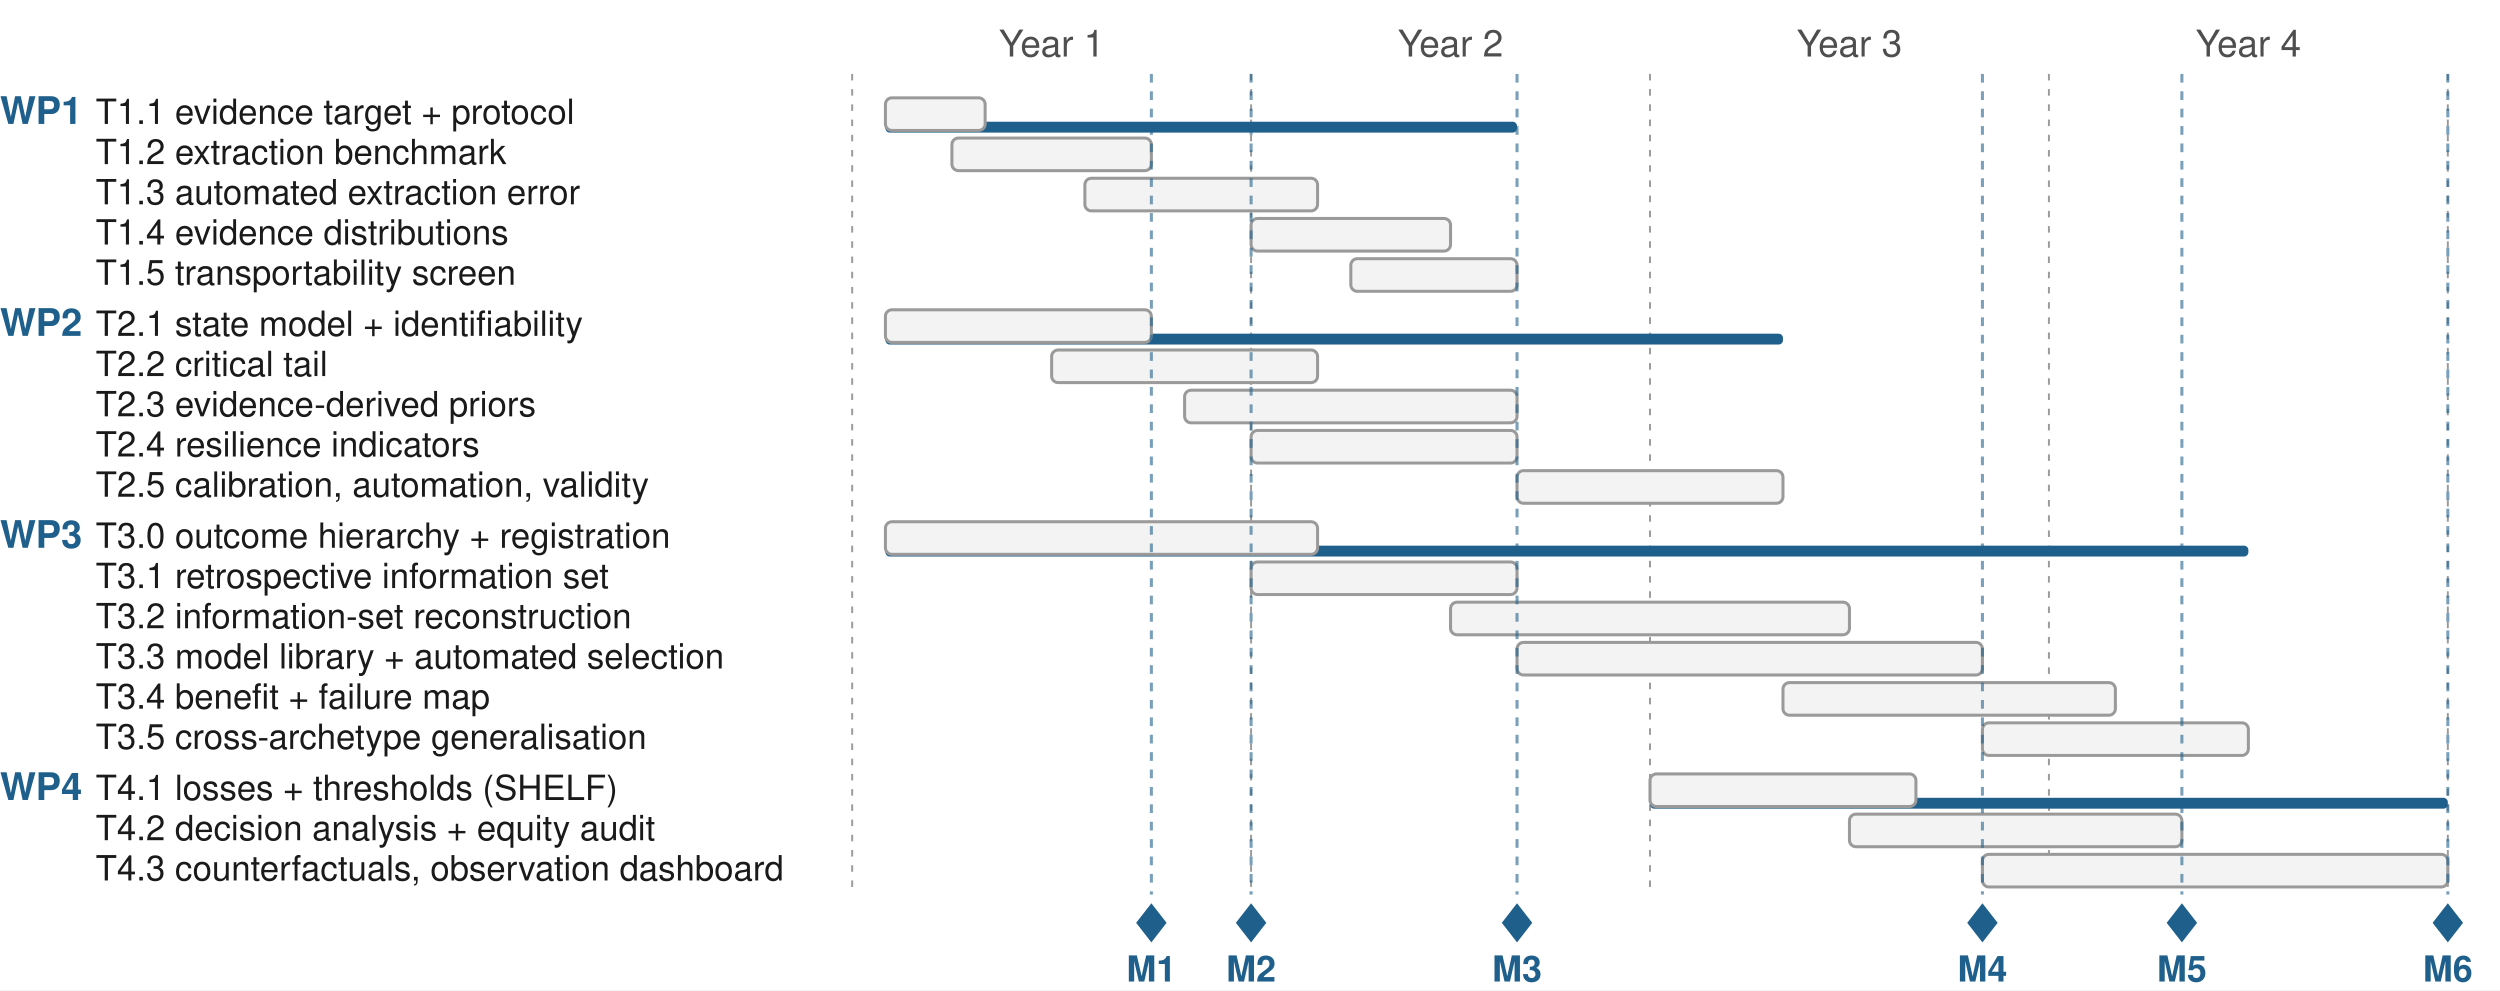
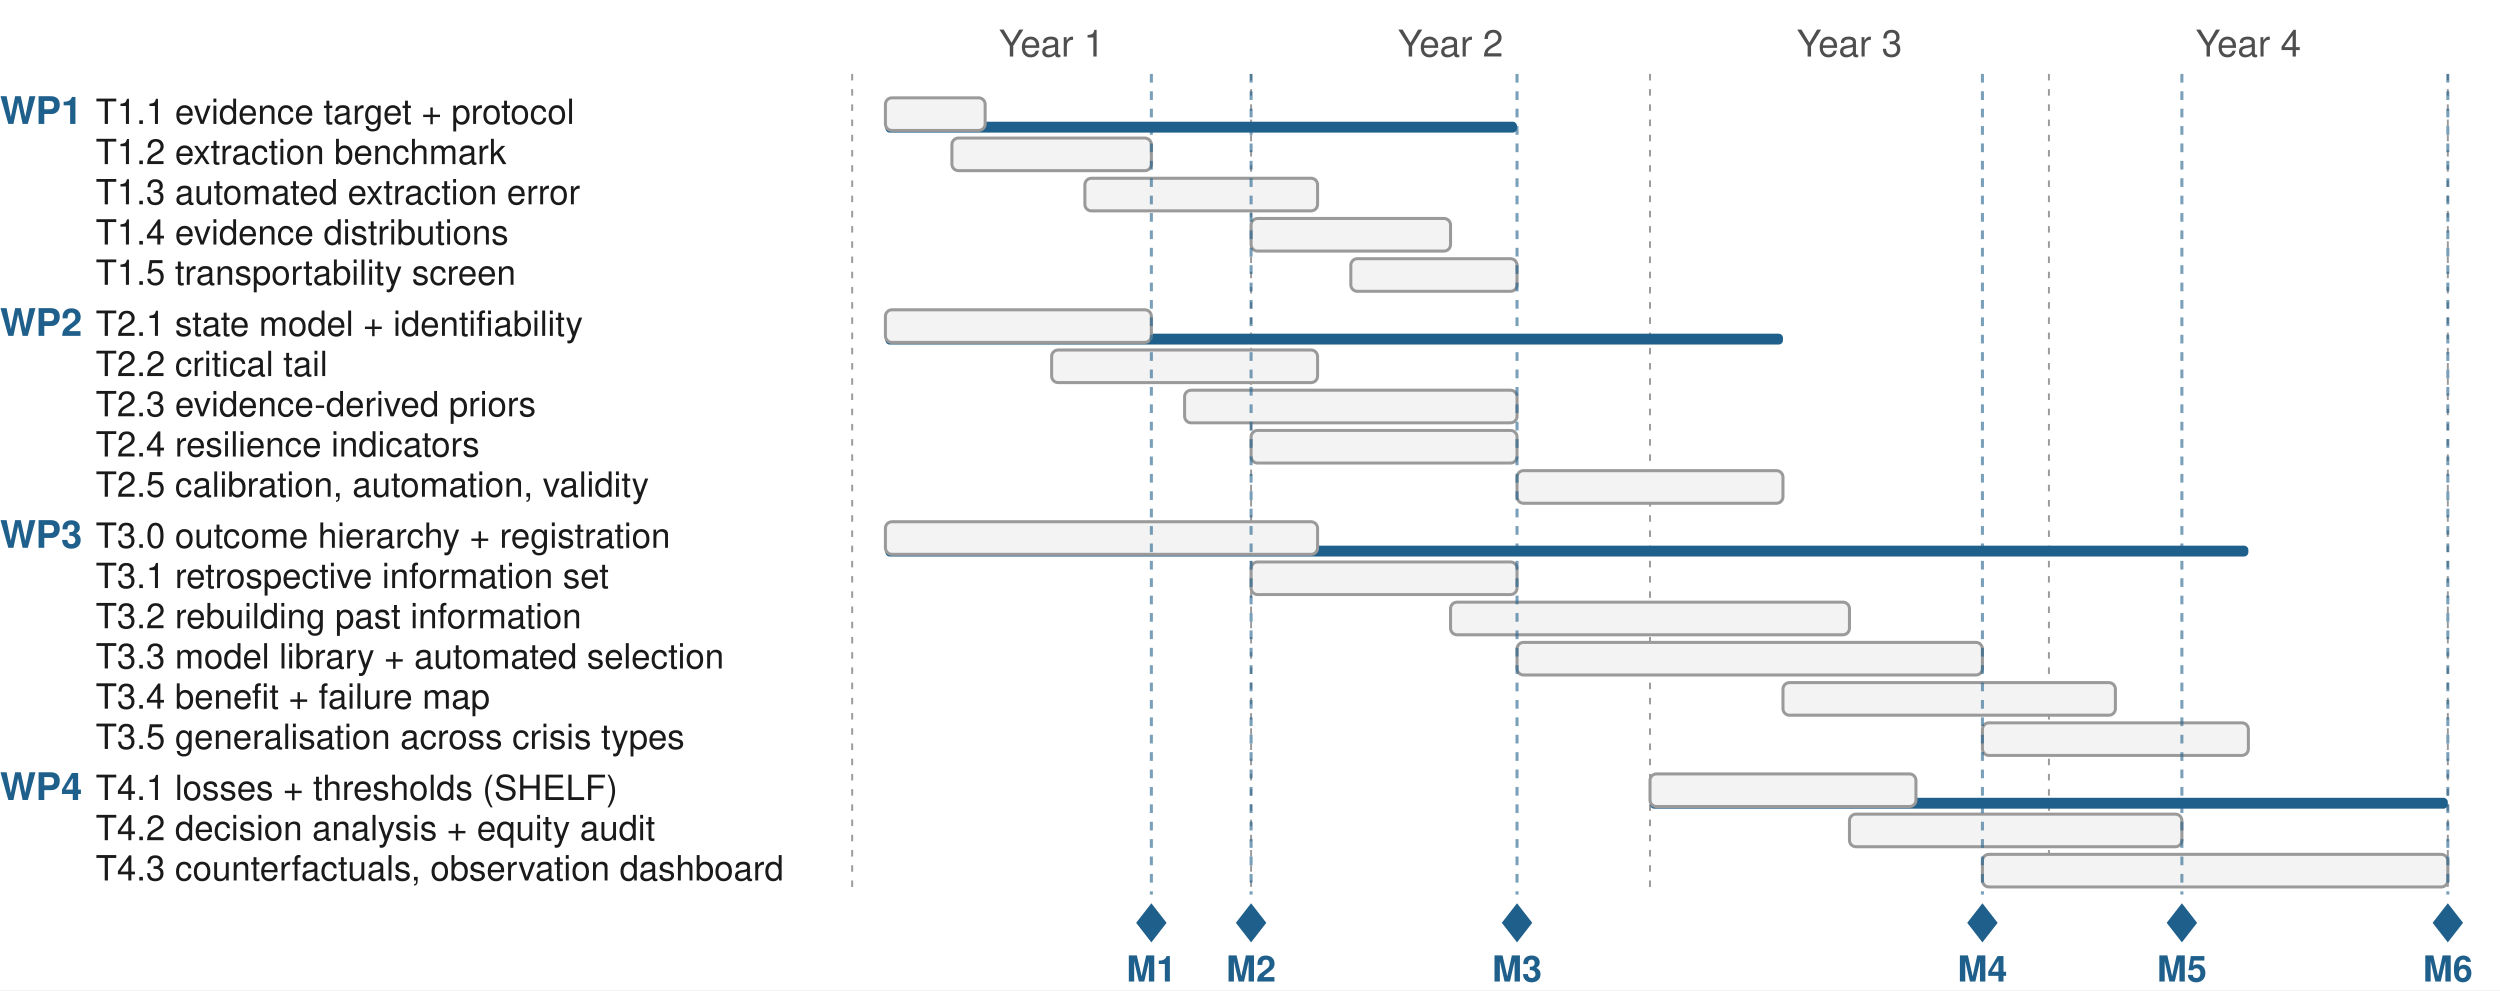
<svg xmlns="http://www.w3.org/2000/svg" width="1150" height="455.5" viewBox="0 0 1150 455.5">
  <defs>
    <marker id="a" viewBox="0 0 10 10" refX="9" refY="5" markerWidth="5" markerHeight="5" orient="auto-start-reverse">
      <path d="M 0 0 L 10 5 L 0 10 z" fill="#4e4e4e" />
    </marker>
  </defs>
  <rect width="1150" height="455.5" fill="white" />
  <line x1="392.0" y1="34" x2="392.0" y2="411.5" stroke="#9a9a9a" stroke-width="0.9" stroke-dasharray="3,4" />
  <text x="483.75" y="26" font-family="Helvetica, Arial, sans-serif" font-size="17" fill="#4e4e4e" text-anchor="middle" font-weight="normal" font-style="normal">Year 1</text>
  <line x1="575.5" y1="34" x2="575.5" y2="411.5" stroke="#9a9a9a" stroke-width="0.9" stroke-dasharray="3,4" />
  <text x="667.25" y="26" font-family="Helvetica, Arial, sans-serif" font-size="17" fill="#4e4e4e" text-anchor="middle" font-weight="normal" font-style="normal">Year 2</text>
  <line x1="759.0" y1="34" x2="759.0" y2="411.5" stroke="#9a9a9a" stroke-width="0.9" stroke-dasharray="3,4" />
  <text x="850.75" y="26" font-family="Helvetica, Arial, sans-serif" font-size="17" fill="#4e4e4e" text-anchor="middle" font-weight="normal" font-style="normal">Year 3</text>
  <line x1="942.5" y1="34" x2="942.5" y2="411.5" stroke="#9a9a9a" stroke-width="0.9" stroke-dasharray="3,4" />
  <text x="1034.25" y="26" font-family="Helvetica, Arial, sans-serif" font-size="17" fill="#4e4e4e" text-anchor="middle" font-weight="normal" font-style="normal">Year 4</text>
  <line x1="1126.0" y1="34" x2="1126.0" y2="411.5" stroke="#9a9a9a" stroke-width="0.9" stroke-dasharray="3,4" />
  <text x="0" y="57" font-family="Helvetica, Arial, sans-serif" font-size="17.5" fill="#1f5f8b" text-anchor="start" font-weight="bold" font-style="normal">WP1</text>
  <rect x="407.292" y="56" width="290.542" height="5" rx="2" fill="#1f5f8b" stroke="#1f5f8b" stroke-width="0" />
  <text x="44" y="57" font-family="Helvetica, Arial, sans-serif" font-size="16" fill="#1a1a1a" text-anchor="start" font-weight="normal" font-style="normal">T1.1 evidence target + protocol</text>
  <rect x="407.292" y="45" width="45.875" height="15" rx="3" fill="#f3f3f3" stroke="#9a9a9a" stroke-width="1.4" />
  <text x="44" y="75.5" font-family="Helvetica, Arial, sans-serif" font-size="16" fill="#1a1a1a" text-anchor="start" font-weight="normal" font-style="normal">T1.2 extraction benchmark</text>
  <rect x="437.875" y="63.5" width="91.75" height="15" rx="3" fill="#f3f3f3" stroke="#9a9a9a" stroke-width="1.4" />
  <text x="44" y="94.0" font-family="Helvetica, Arial, sans-serif" font-size="16" fill="#1a1a1a" text-anchor="start" font-weight="normal" font-style="normal">T1.3 automated extraction error</text>
  <rect x="499.042" y="82.0" width="107.042" height="15" rx="3" fill="#f3f3f3" stroke="#9a9a9a" stroke-width="1.4" />
  <text x="44" y="112.5" font-family="Helvetica, Arial, sans-serif" font-size="16" fill="#1a1a1a" text-anchor="start" font-weight="normal" font-style="normal">T1.4 evidence distributions</text>
  <rect x="575.5" y="100.5" width="91.75" height="15" rx="3" fill="#f3f3f3" stroke="#9a9a9a" stroke-width="1.4" />
  <text x="44" y="131.0" font-family="Helvetica, Arial, sans-serif" font-size="16" fill="#1a1a1a" text-anchor="start" font-weight="normal" font-style="normal">T1.5 transportability screen</text>
  <rect x="621.375" y="119.0" width="76.458" height="15" rx="3" fill="#f3f3f3" stroke="#9a9a9a" stroke-width="1.4" />
  <text x="0" y="154.5" font-family="Helvetica, Arial, sans-serif" font-size="17.5" fill="#1f5f8b" text-anchor="start" font-weight="bold" font-style="normal">WP2</text>
  <rect x="407.292" y="153.5" width="412.875" height="5" rx="2" fill="#1f5f8b" stroke="#1f5f8b" stroke-width="0" />
  <text x="44" y="154.5" font-family="Helvetica, Arial, sans-serif" font-size="16" fill="#1a1a1a" text-anchor="start" font-weight="normal" font-style="normal">T2.1 state model + identifiability</text>
  <rect x="407.292" y="142.5" width="122.333" height="15" rx="3" fill="#f3f3f3" stroke="#9a9a9a" stroke-width="1.4" />
  <text x="44" y="173.0" font-family="Helvetica, Arial, sans-serif" font-size="16" fill="#1a1a1a" text-anchor="start" font-weight="normal" font-style="normal">T2.2 critical tail</text>
  <rect x="483.75" y="161.0" width="122.333" height="15" rx="3" fill="#f3f3f3" stroke="#9a9a9a" stroke-width="1.4" />
  <text x="44" y="191.5" font-family="Helvetica, Arial, sans-serif" font-size="16" fill="#1a1a1a" text-anchor="start" font-weight="normal" font-style="normal">T2.3 evidence-derived priors</text>
  <rect x="544.917" y="179.5" width="152.917" height="15" rx="3" fill="#f3f3f3" stroke="#9a9a9a" stroke-width="1.4" />
  <text x="44" y="210.0" font-family="Helvetica, Arial, sans-serif" font-size="16" fill="#1a1a1a" text-anchor="start" font-weight="normal" font-style="normal">T2.4 resilience indicators</text>
  <rect x="575.5" y="198.0" width="122.333" height="15" rx="3" fill="#f3f3f3" stroke="#9a9a9a" stroke-width="1.4" />
  <text x="44" y="228.5" font-family="Helvetica, Arial, sans-serif" font-size="16" fill="#1a1a1a" text-anchor="start" font-weight="normal" font-style="normal">T2.5 calibration, automation, validity</text>
  <rect x="697.833" y="216.5" width="122.333" height="15" rx="3" fill="#f3f3f3" stroke="#9a9a9a" stroke-width="1.4" />
  <text x="0" y="252.0" font-family="Helvetica, Arial, sans-serif" font-size="17.5" fill="#1f5f8b" text-anchor="start" font-weight="bold" font-style="normal">WP3</text>
  <rect x="407.292" y="251.0" width="626.958" height="5" rx="2" fill="#1f5f8b" stroke="#1f5f8b" stroke-width="0" />
  <text x="44" y="252.0" font-family="Helvetica, Arial, sans-serif" font-size="16" fill="#1a1a1a" text-anchor="start" font-weight="normal" font-style="normal">T3.0 outcome hierarchy + registration</text>
  <rect x="407.292" y="240.0" width="198.792" height="15" rx="3" fill="#f3f3f3" stroke="#9a9a9a" stroke-width="1.4" />
  <text x="44" y="270.5" font-family="Helvetica, Arial, sans-serif" font-size="16" fill="#1a1a1a" text-anchor="start" font-weight="normal" font-style="normal">T3.1 retrospective information set</text>
  <rect x="575.5" y="258.5" width="122.333" height="15" rx="3" fill="#f3f3f3" stroke="#9a9a9a" stroke-width="1.4" />
-   <text x="44" y="289.0" font-family="Helvetica, Arial, sans-serif" font-size="16" fill="#1a1a1a" text-anchor="start" font-weight="normal" font-style="normal">T3.2 information-set reconstruction</text>
+   <text x="44" y="289.0" font-family="Helvetica, Arial, sans-serif" font-size="16" fill="#1a1a1a" text-anchor="start" font-weight="normal" font-style="normal">T3.2 rebuilding past information</text>
  <rect x="667.25" y="277.0" width="183.5" height="15" rx="3" fill="#f3f3f3" stroke="#9a9a9a" stroke-width="1.4" />
  <text x="44" y="307.5" font-family="Helvetica, Arial, sans-serif" font-size="16" fill="#1a1a1a" text-anchor="start" font-weight="normal" font-style="normal">T3.3 model library + automated selection</text>
  <rect x="697.833" y="295.5" width="214.083" height="15" rx="3" fill="#f3f3f3" stroke="#9a9a9a" stroke-width="1.4" />
  <text x="44" y="326.0" font-family="Helvetica, Arial, sans-serif" font-size="16" fill="#1a1a1a" text-anchor="start" font-weight="normal" font-style="normal">T3.4 benefit + failure map</text>
  <rect x="820.167" y="314.0" width="152.917" height="15" rx="3" fill="#f3f3f3" stroke="#9a9a9a" stroke-width="1.4" />
-   <text x="44" y="344.5" font-family="Helvetica, Arial, sans-serif" font-size="16" fill="#1a1a1a" text-anchor="start" font-weight="normal" font-style="normal">T3.5 cross-archetype generalisation</text>
+   <text x="44" y="344.5" font-family="Helvetica, Arial, sans-serif" font-size="16" fill="#1a1a1a" text-anchor="start" font-weight="normal" font-style="normal">T3.5 generalisation across crisis types</text>
  <rect x="911.917" y="332.5" width="122.333" height="15" rx="3" fill="#f3f3f3" stroke="#9a9a9a" stroke-width="1.4" />
  <text x="0" y="368.0" font-family="Helvetica, Arial, sans-serif" font-size="17.5" fill="#1f5f8b" text-anchor="start" font-weight="bold" font-style="normal">WP4</text>
  <rect x="759.0" y="367.0" width="367.0" height="5" rx="2" fill="#1f5f8b" stroke="#1f5f8b" stroke-width="0" />
  <text x="44" y="368.0" font-family="Helvetica, Arial, sans-serif" font-size="16" fill="#1a1a1a" text-anchor="start" font-weight="normal" font-style="normal">T4.1 losses + thresholds (SHELF)</text>
  <rect x="759.0" y="356.0" width="122.333" height="15" rx="3" fill="#f3f3f3" stroke="#9a9a9a" stroke-width="1.4" />
  <text x="44" y="386.5" font-family="Helvetica, Arial, sans-serif" font-size="16" fill="#1a1a1a" text-anchor="start" font-weight="normal" font-style="normal">T4.2 decision analysis + equity audit</text>
  <rect x="850.75" y="374.5" width="152.917" height="15" rx="3" fill="#f3f3f3" stroke="#9a9a9a" stroke-width="1.4" />
  <text x="44" y="405.0" font-family="Helvetica, Arial, sans-serif" font-size="16" fill="#1a1a1a" text-anchor="start" font-weight="normal" font-style="normal">T4.3 counterfactuals, observation dashboard</text>
  <rect x="911.917" y="393.0" width="214.083" height="15" rx="3" fill="#f3f3f3" stroke="#9a9a9a" stroke-width="1.4" />
  <line x1="529.625" y1="34" x2="529.625" y2="411.5" stroke="#1f5f8b" stroke-width="1.4" stroke-dasharray="4,4" opacity="0.6" />
  <polygon points="529.625,415.5 536.625,424.5 529.625,433.5 522.625,424.5" fill="#1f5f8b" />
  <text x="529.625" y="451.5" font-family="Helvetica, Arial, sans-serif" font-size="16.5" fill="#1f5f8b" text-anchor="middle" font-weight="bold" font-style="normal">M1</text>
  <line x1="575.5" y1="34" x2="575.5" y2="411.5" stroke="#1f5f8b" stroke-width="1.4" stroke-dasharray="4,4" opacity="0.6" />
  <polygon points="575.5,415.5 582.5,424.5 575.5,433.5 568.5,424.5" fill="#1f5f8b" />
  <text x="575.5" y="451.5" font-family="Helvetica, Arial, sans-serif" font-size="16.5" fill="#1f5f8b" text-anchor="middle" font-weight="bold" font-style="normal">M2</text>
  <line x1="697.833" y1="34" x2="697.833" y2="411.5" stroke="#1f5f8b" stroke-width="1.4" stroke-dasharray="4,4" opacity="0.6" />
  <polygon points="697.833,415.5 704.833,424.5 697.833,433.5 690.833,424.5" fill="#1f5f8b" />
  <text x="697.833" y="451.5" font-family="Helvetica, Arial, sans-serif" font-size="16.5" fill="#1f5f8b" text-anchor="middle" font-weight="bold" font-style="normal">M3</text>
  <line x1="911.917" y1="34" x2="911.917" y2="411.5" stroke="#1f5f8b" stroke-width="1.4" stroke-dasharray="4,4" opacity="0.6" />
  <polygon points="911.917,415.5 918.917,424.5 911.917,433.5 904.917,424.5" fill="#1f5f8b" />
  <text x="911.917" y="451.5" font-family="Helvetica, Arial, sans-serif" font-size="16.5" fill="#1f5f8b" text-anchor="middle" font-weight="bold" font-style="normal">M4</text>
  <line x1="1003.667" y1="34" x2="1003.667" y2="411.5" stroke="#1f5f8b" stroke-width="1.4" stroke-dasharray="4,4" opacity="0.6" />
  <polygon points="1003.667,415.5 1010.667,424.5 1003.667,433.5 996.667,424.5" fill="#1f5f8b" />
  <text x="1003.667" y="451.5" font-family="Helvetica, Arial, sans-serif" font-size="16.5" fill="#1f5f8b" text-anchor="middle" font-weight="bold" font-style="normal">M5</text>
  <line x1="1126.0" y1="34" x2="1126.0" y2="411.5" stroke="#1f5f8b" stroke-width="1.4" stroke-dasharray="4,4" opacity="0.6" />
  <polygon points="1126.0,415.5 1133.0,424.5 1126.0,433.5 1119.0,424.5" fill="#1f5f8b" />
  <text x="1126.0" y="451.5" font-family="Helvetica, Arial, sans-serif" font-size="16.5" fill="#1f5f8b" text-anchor="middle" font-weight="bold" font-style="normal">M6</text>
</svg>
